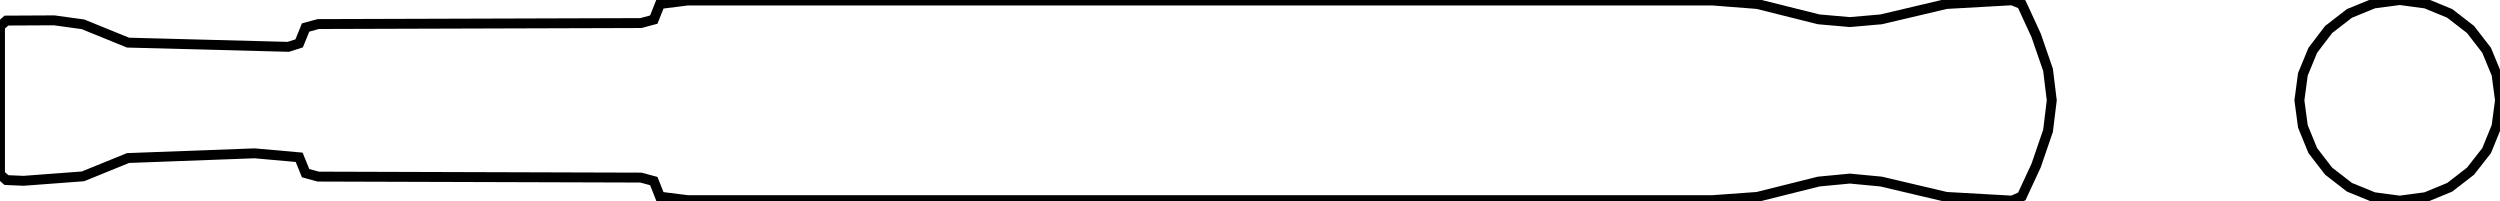
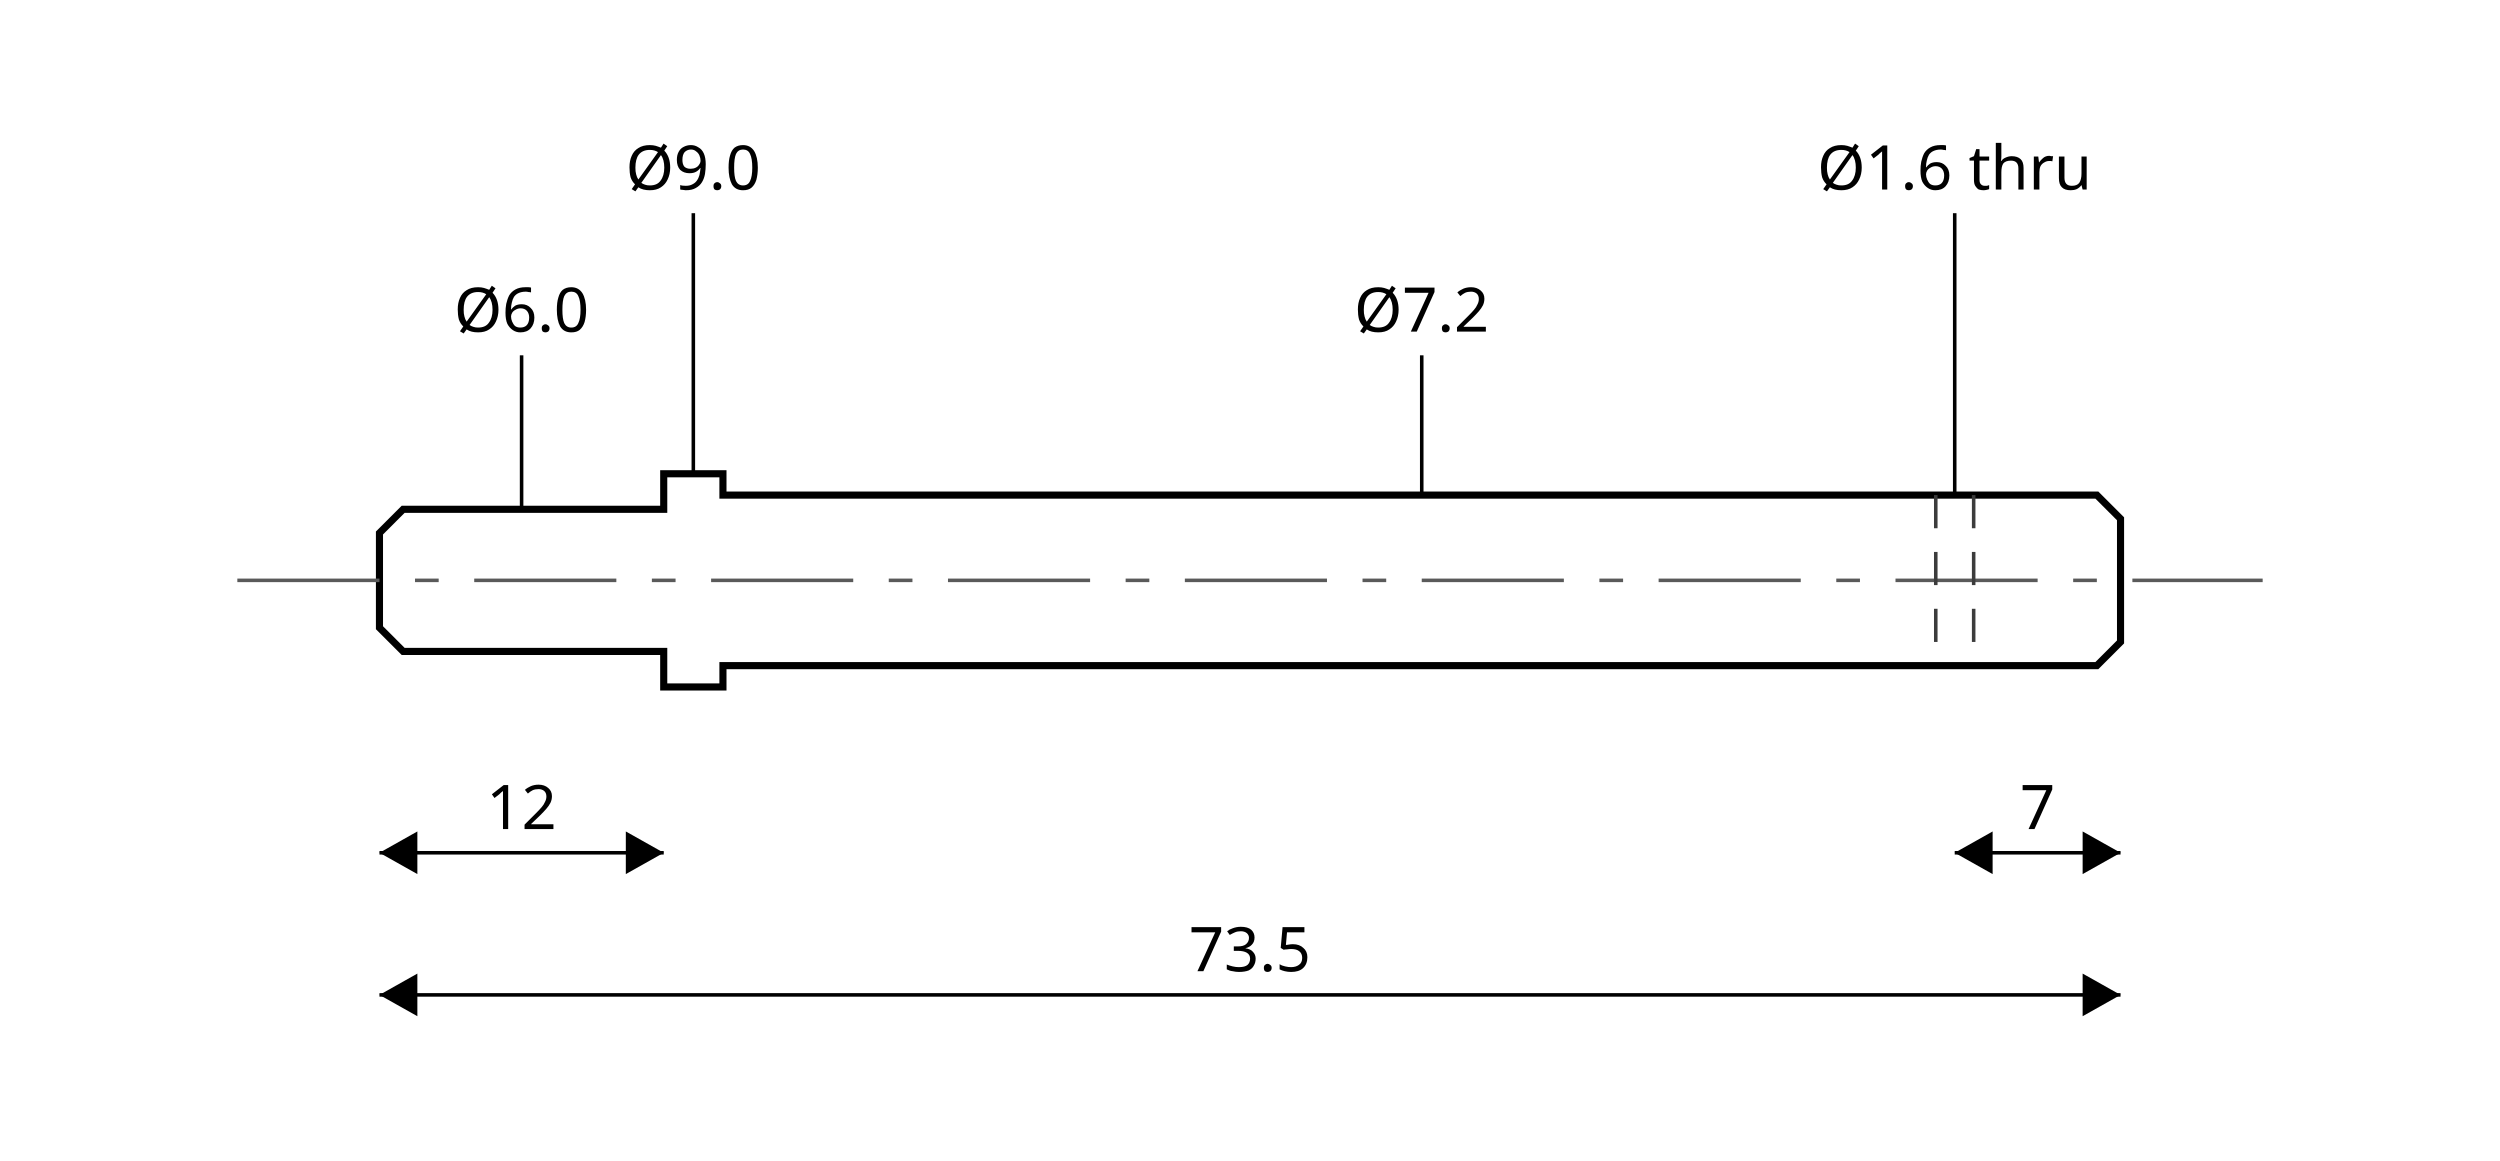
- <svg xmlns="http://www.w3.org/2000/svg" width="760" height="61" viewBox="0 0 10.095 0.810">
-   <polygon points="0.000,0.704 0.000,0.106 0.026,0.083 0.219,0.082 0.335,0.098 0.517,0.172 1.164,0.189 1.208,0.175 1.234,0.111 1.285,0.097 2.588,0.093 2.640,0.079 2.665,0.016 2.776,0.002 6.916,0.002 7.096,0.016 7.344,0.078 7.470,0.089 7.596,0.078 7.859,0.016 8.125,0.001 8.164,0.017 8.222,0.143 8.270,0.282 8.285,0.405 8.270,0.528 8.222,0.668 8.164,0.793 8.125,0.810 7.859,0.795 7.596,0.733 7.470,0.721 7.344,0.733 7.096,0.795 6.916,0.808 2.776,0.808 2.665,0.794 2.640,0.731 2.588,0.717 1.285,0.713 1.234,0.699 1.208,0.635 1.028,0.619 0.517,0.638 0.335,0.712 0.095,0.730 0.026,0.727 0.000,0.704" fill="none" stroke="black" stroke-width="0.04" />
-   <polygon points="9.285,0.405 9.299,0.300 9.339,0.203 9.403,0.119 9.487,0.054 9.585,0.014 9.690,0.000 9.795,0.014 9.892,0.054 9.976,0.119 10.041,0.203 10.081,0.300 10.095,0.405 10.081,0.510 10.041,0.608 9.976,0.691 9.892,0.756 9.795,0.796 9.690,0.810 9.585,0.796 9.487,0.756 9.403,0.691 9.339,0.608 9.299,0.510 9.285,0.405" fill="none" stroke="black" stroke-width="0.04" />
+ <svg xmlns="http://www.w3.org/2000/svg" width="980" height="455" viewBox="0 0 105.50 49.00">
+   <polygon points="16.00,22.50 17.00,21.50 28.00,21.50 28.00,20.00 30.50,20.00 30.50,20.90 88.50,20.90 89.50,21.90 89.50,27.10 88.50,28.10 30.50,28.10 30.50,29.00 28.00,29.00 28.00,27.50 17.00,27.50 16.00,26.50" fill="none" stroke="black" stroke-width="0.3" />
+   <line x1="10.00" y1="24.50" x2="95.50" y2="24.50" stroke="rgb(90,90,90)" stroke-width="0.15" stroke-dasharray="6,1.5,1,1.5" />
+   <line x1="81.70" y1="20.90" x2="81.70" y2="28.10" stroke="rgb(60,60,60)" stroke-width="0.15" stroke-dasharray="1.4,1" />
+   <line x1="83.30" y1="20.90" x2="83.30" y2="28.10" stroke="rgb(60,60,60)" stroke-width="0.15" stroke-dasharray="1.4,1" />
+   <line x1="16.00" y1="42.00" x2="89.50" y2="42.00" stroke="black" stroke-width="0.15" />
+   <path d="M16.00,42.00 l1.60,-0.9 l0,1.8 z" fill="black" />
+   <path d="M89.50,42.00 l-1.60,-0.9 l0,1.8 z" fill="black" />
+   <text x="52.75" y="41.00" font-family="sans-serif" font-size="2.6" text-anchor="middle">73.5</text>
+   <line x1="16.00" y1="36.00" x2="28.00" y2="36.00" stroke="black" stroke-width="0.15" />
+   <path d="M16.00,36.00 l1.60,-0.9 l0,1.8 z" fill="black" />
+   <path d="M28.00,36.00 l-1.60,-0.9 l0,1.8 z" fill="black" />
+   <text x="22.00" y="35.00" font-family="sans-serif" font-size="2.6" text-anchor="middle">12</text>
+   <line x1="82.50" y1="36.00" x2="89.50" y2="36.00" stroke="black" stroke-width="0.15" />
+   <path d="M82.50,36.00 l1.60,-0.9 l0,1.8 z" fill="black" />
+   <path d="M89.50,36.00 l-1.60,-0.9 l0,1.8 z" fill="black" />
+   <text x="86.00" y="35.00" font-family="sans-serif" font-size="2.6" text-anchor="middle">7</text>
+   <line x1="22.00" y1="21.50" x2="22.00" y2="15.00" stroke="black" stroke-width="0.15" />
+   <text x="22.00" y="14.00" font-family="sans-serif" font-size="2.6" text-anchor="middle">Ø6.0</text>
+   <line x1="29.25" y1="20.00" x2="29.25" y2="9.00" stroke="black" stroke-width="0.15" />
+   <text x="29.25" y="8.00" font-family="sans-serif" font-size="2.6" text-anchor="middle">Ø9.0</text>
+   <line x1="60.00" y1="20.90" x2="60.00" y2="15.00" stroke="black" stroke-width="0.15" />
+   <text x="60.00" y="14.00" font-family="sans-serif" font-size="2.6" text-anchor="middle">Ø7.2</text>
+   <line x1="82.50" y1="20.90" x2="82.50" y2="9.00" stroke="black" stroke-width="0.15" />
+   <text x="82.50" y="8.00" font-family="sans-serif" font-size="2.6" text-anchor="middle">Ø1.6 thru</text>
</svg>
